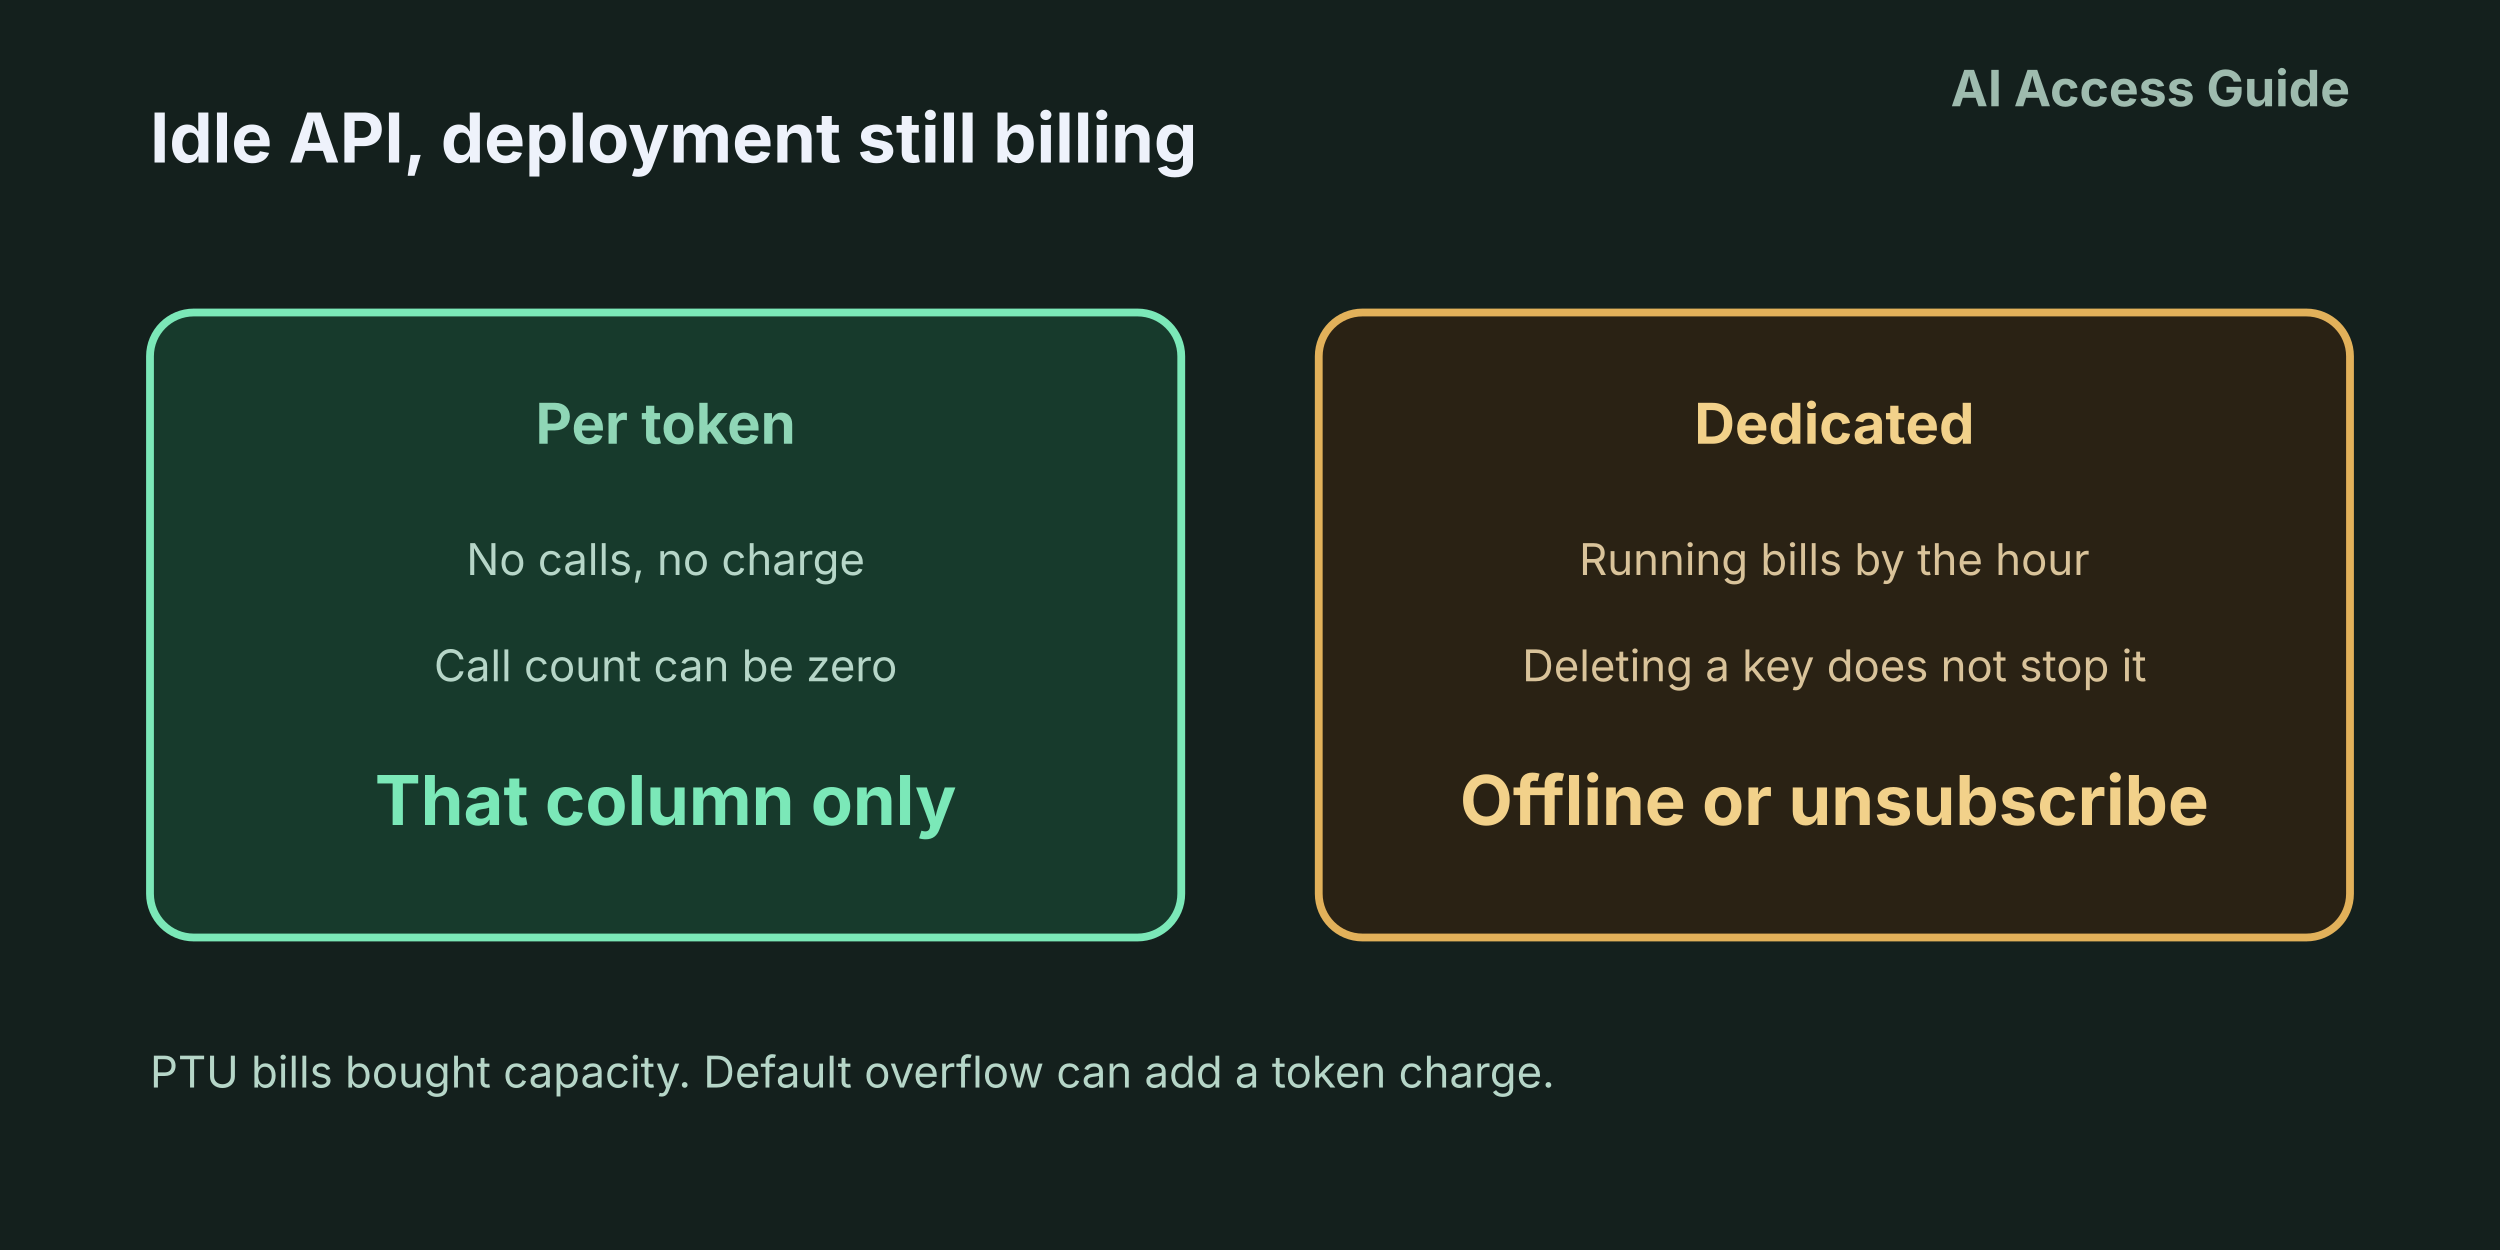
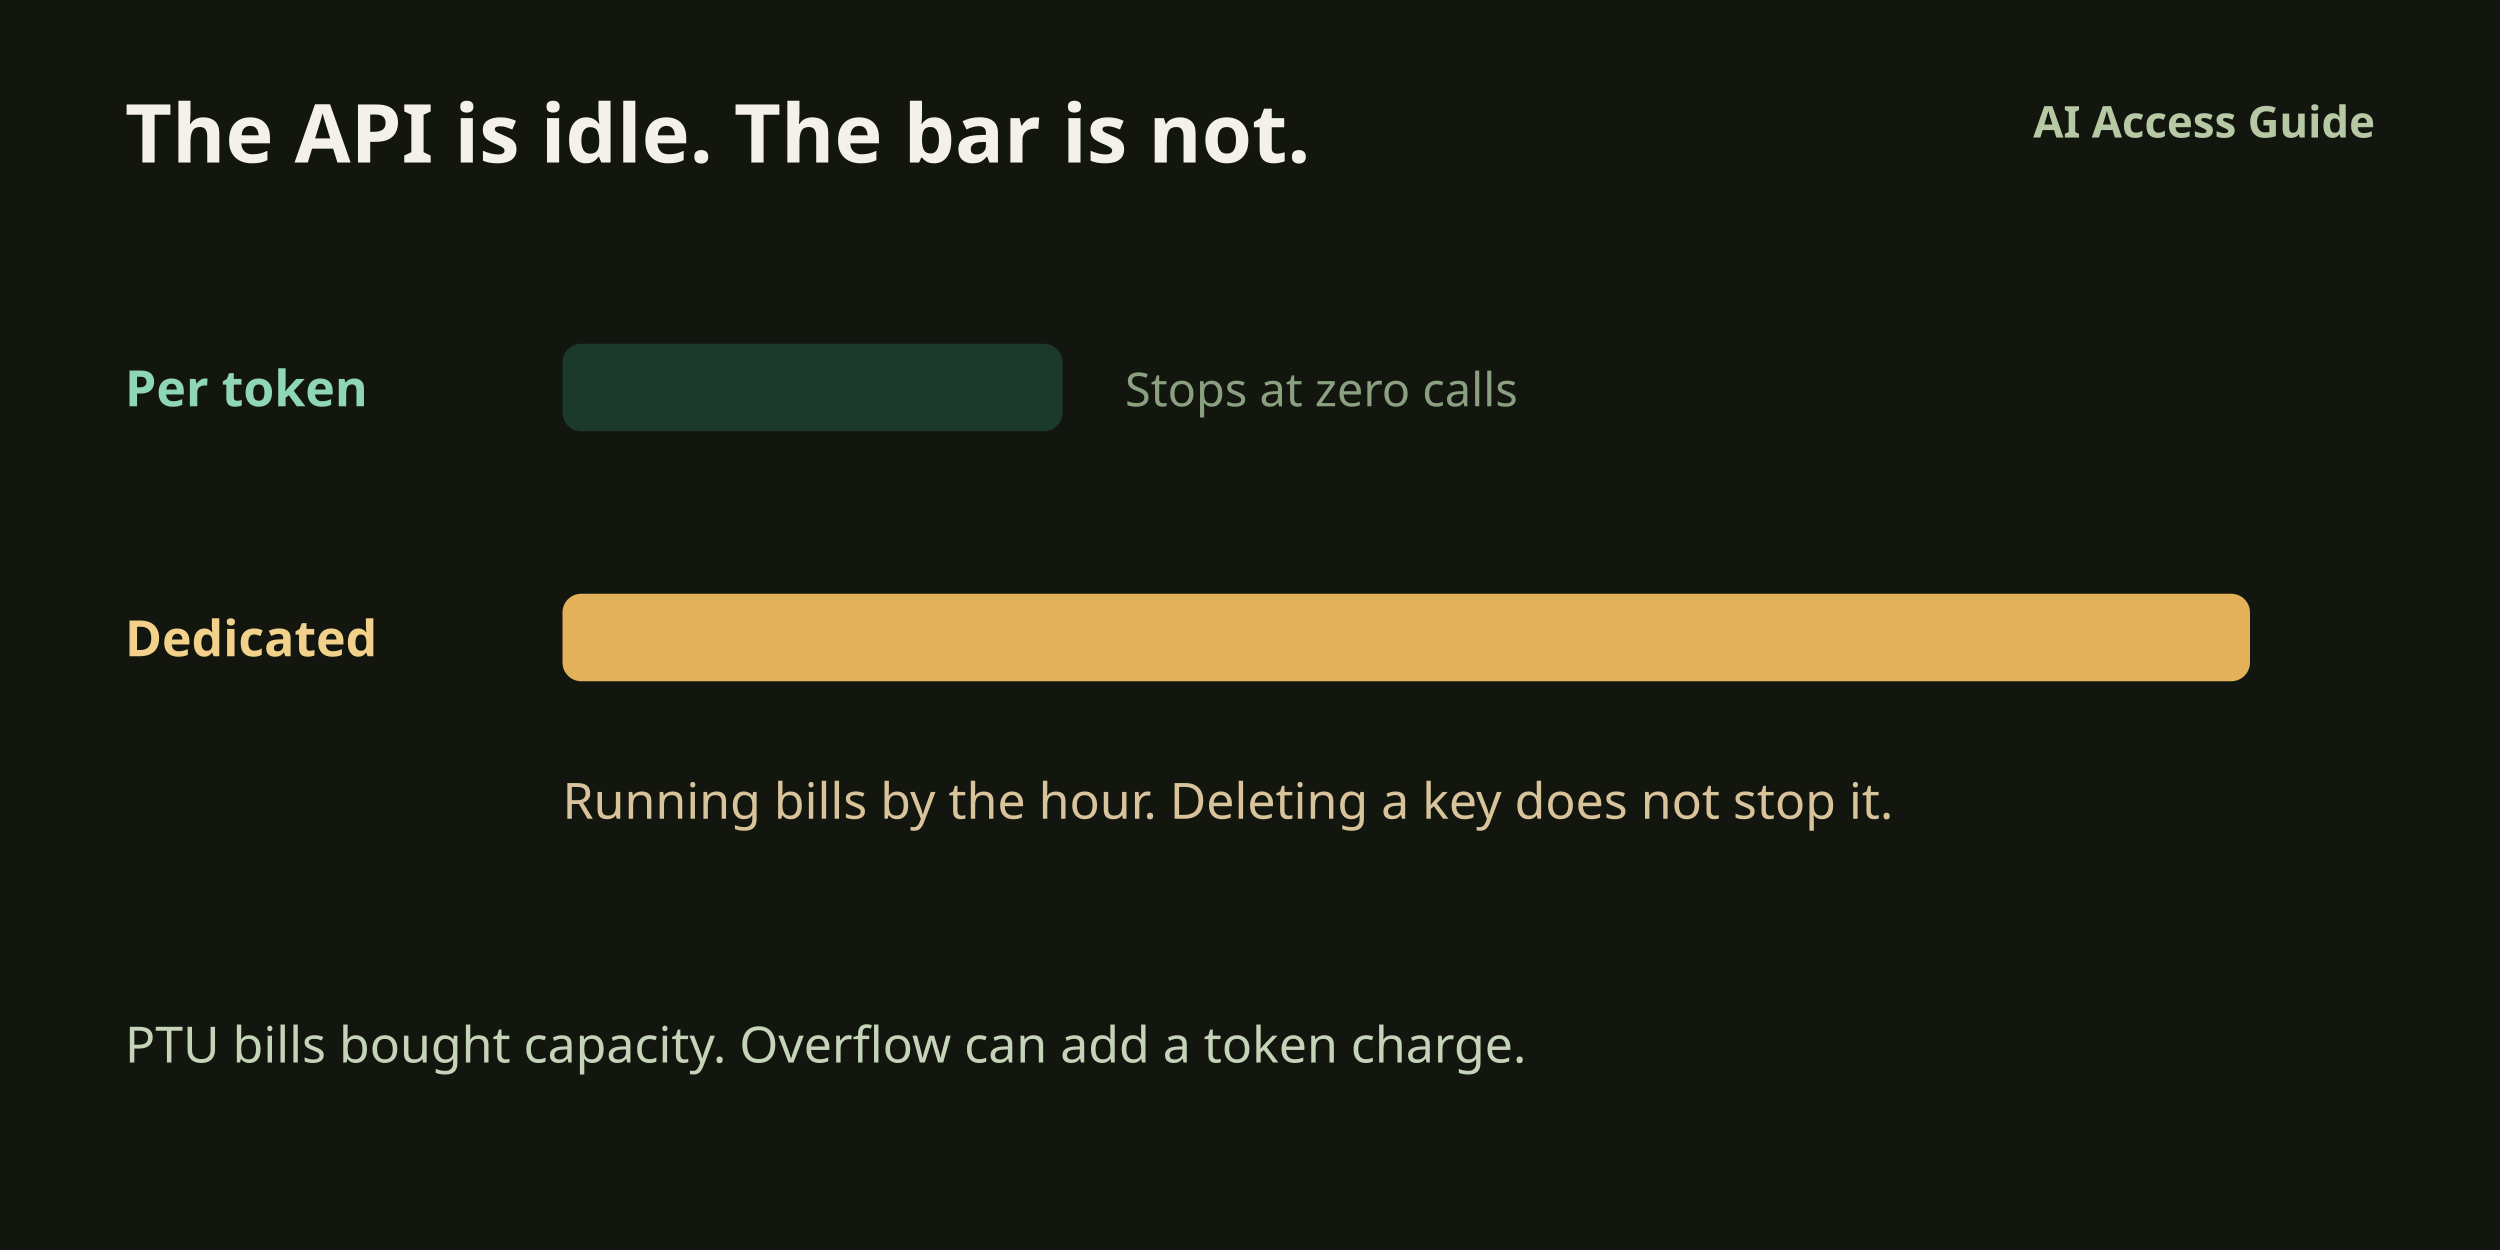
- <svg xmlns="http://www.w3.org/2000/svg" viewBox="0 0 800 400" role="img" aria-label="Token billing stops with no calls; a running dedicated deployment still bills by the hour">
-   <rect width="800" height="400" fill="#14201d" />
-   <text x="48" y="52" font-family="-apple-system, 'Segoe UI', sans-serif" font-size="22" font-weight="700" fill="#eef2fb">Idle API, deployment still billing</text>
-   <g transform="translate(48,100)">
-     <rect x="0" y="0" width="330" height="200" rx="14" fill="#173a2c" stroke="#7be8b8" stroke-width="2.5" />
-     <text x="165" y="42" text-anchor="middle" font-family="-apple-system,'Segoe UI',sans-serif" font-size="18" font-weight="700" fill="#8fd6b6">Per token</text>
-     <text x="165" y="84" text-anchor="middle" font-family="-apple-system,'Segoe UI',sans-serif" font-size="14" fill="#b6d6c8">No calls, no charge</text>
-     <text x="165" y="118" text-anchor="middle" font-family="-apple-system,'Segoe UI',sans-serif" font-size="14" fill="#b6d6c8">Call count can be zero</text>
-     <text x="165" y="164" text-anchor="middle" font-family="-apple-system,'Segoe UI',sans-serif" font-size="22" font-weight="700" fill="#7be8b8">That column only</text>
-   </g>
-   <g transform="translate(422,100)">
-     <rect x="0" y="0" width="330" height="200" rx="14" fill="#2a2214" stroke="#e2b15a" stroke-width="2.5" />
-     <text x="165" y="42" text-anchor="middle" font-family="-apple-system,'Segoe UI',sans-serif" font-size="18" font-weight="700" fill="#f2d18a">Dedicated</text>
-     <text x="165" y="84" text-anchor="middle" font-family="-apple-system,'Segoe UI',sans-serif" font-size="14" fill="#d9c39a">Running bills by the hour</text>
-     <text x="165" y="118" text-anchor="middle" font-family="-apple-system,'Segoe UI',sans-serif" font-size="14" fill="#d9c39a">Deleting a key does not stop it</text>
-     <text x="165" y="164" text-anchor="middle" font-family="-apple-system,'Segoe UI',sans-serif" font-size="22" font-weight="700" fill="#f2d18a">Offline or unsubscribe</text>
-   </g>
-   <text x="48" y="348" font-family="-apple-system,'Segoe UI',sans-serif" font-size="14" fill="#b6d6c8">PTU bills bought capacity. Default overflow can add a token charge.</text>
-   <text x="752" y="34" text-anchor="end" font-family="-apple-system,'Segoe UI',sans-serif" font-size="16" font-weight="700" fill="#b6d6c8" opacity="0.85">AI Access Guide</text>
+ <svg xmlns="http://www.w3.org/2000/svg" width="800" height="400" viewBox="0 0 800 400" role="img" aria-label="Per-token billing stops with no calls. Dedicated capacity keeps billing by the hour.">
+   <rect width="800" height="400" fill="#12160f" />
+   <text x="40" y="52" fill="#f4f0ea" font-family="Segoe UI, Microsoft YaHei, sans-serif" font-size="26" font-weight="700">The API is idle. The bar is not.</text>
+   <text x="760" y="44" text-anchor="end" fill="#b7c9a4" font-family="Segoe UI, Microsoft YaHei, sans-serif" font-size="14" font-weight="700">AI Access Guide</text>
+   <text x="40" y="130" fill="#8fd6b6" font-family="Segoe UI, Microsoft YaHei, sans-serif" font-size="16" font-weight="700">Per token</text>
+   <rect x="180" y="110" width="160" height="28" rx="6" fill="#1c3a2c" />
+   <text x="360" y="130" fill="#8aa080" font-family="Segoe UI, Microsoft YaHei, sans-serif" font-size="15">Stops at zero calls</text>
+   <text x="40" y="210" fill="#f2d18a" font-family="Segoe UI, Microsoft YaHei, sans-serif" font-size="16" font-weight="700">Dedicated</text>
+   <rect x="180" y="190" width="540" height="28" rx="6" fill="#e2b15a" />
+   <text x="180" y="262" fill="#d9c39a" font-family="Segoe UI, Microsoft YaHei, sans-serif" font-size="16">Running bills by the hour. Deleting a key does not stop it.</text>
+   <text x="40" y="340" fill="#c5d4b8" font-family="Segoe UI, Microsoft YaHei, sans-serif" font-size="16">PTU bills bought capacity. Overflow can add a token charge.</text>
</svg>
